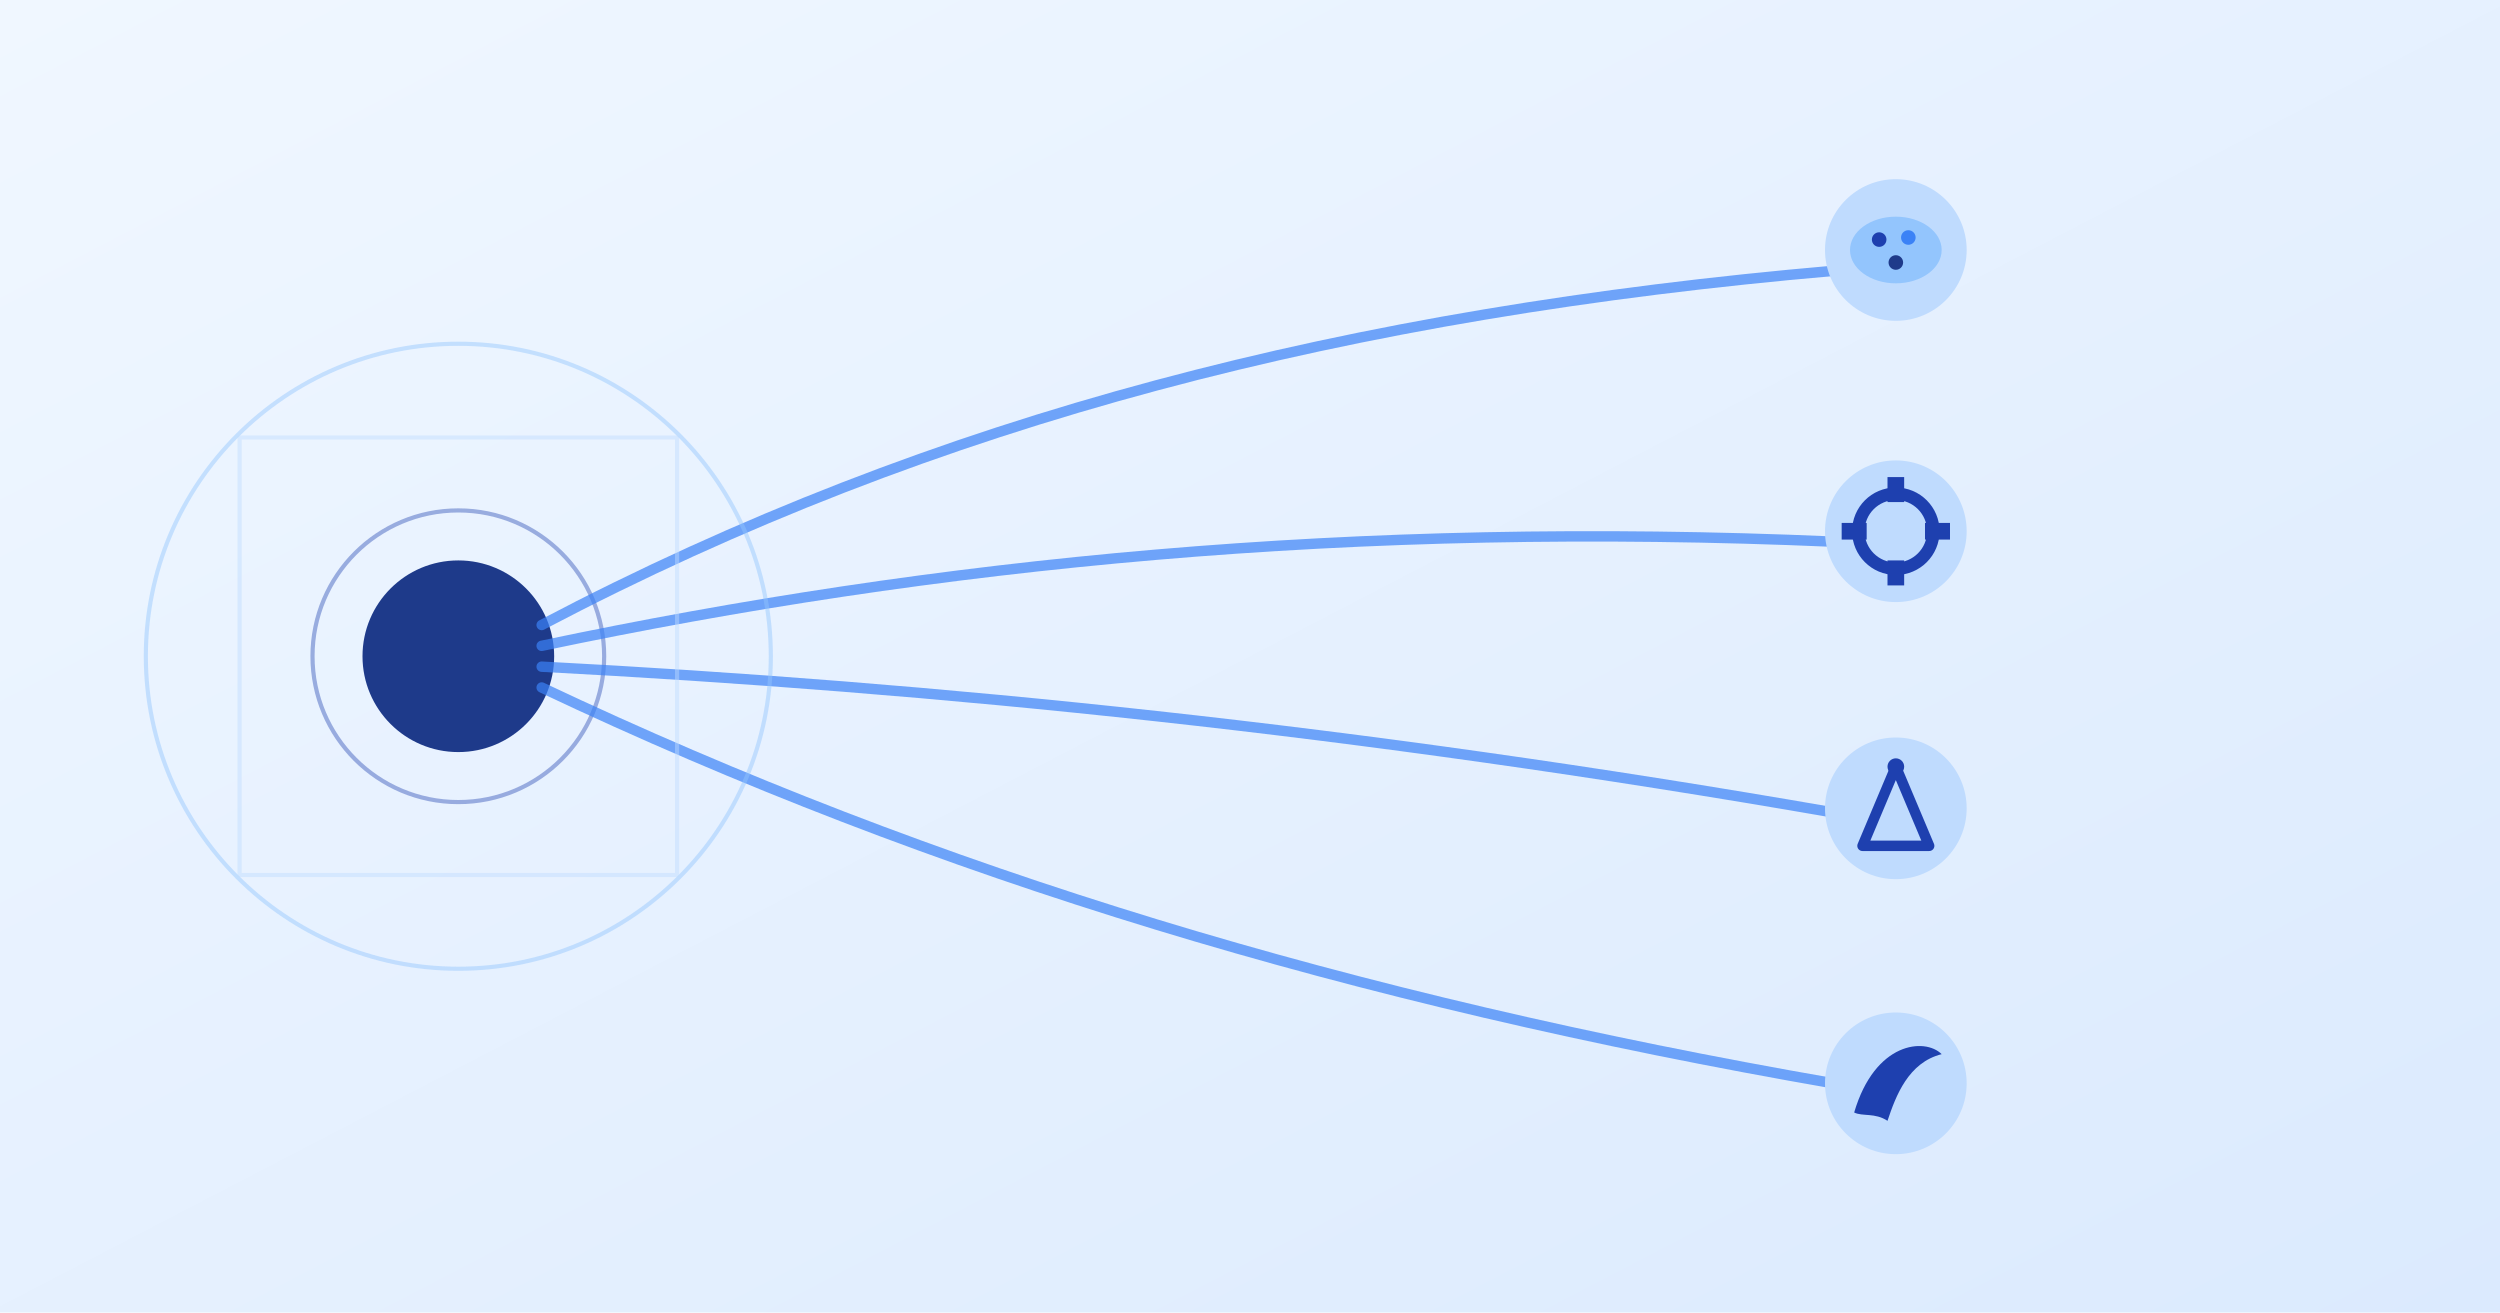
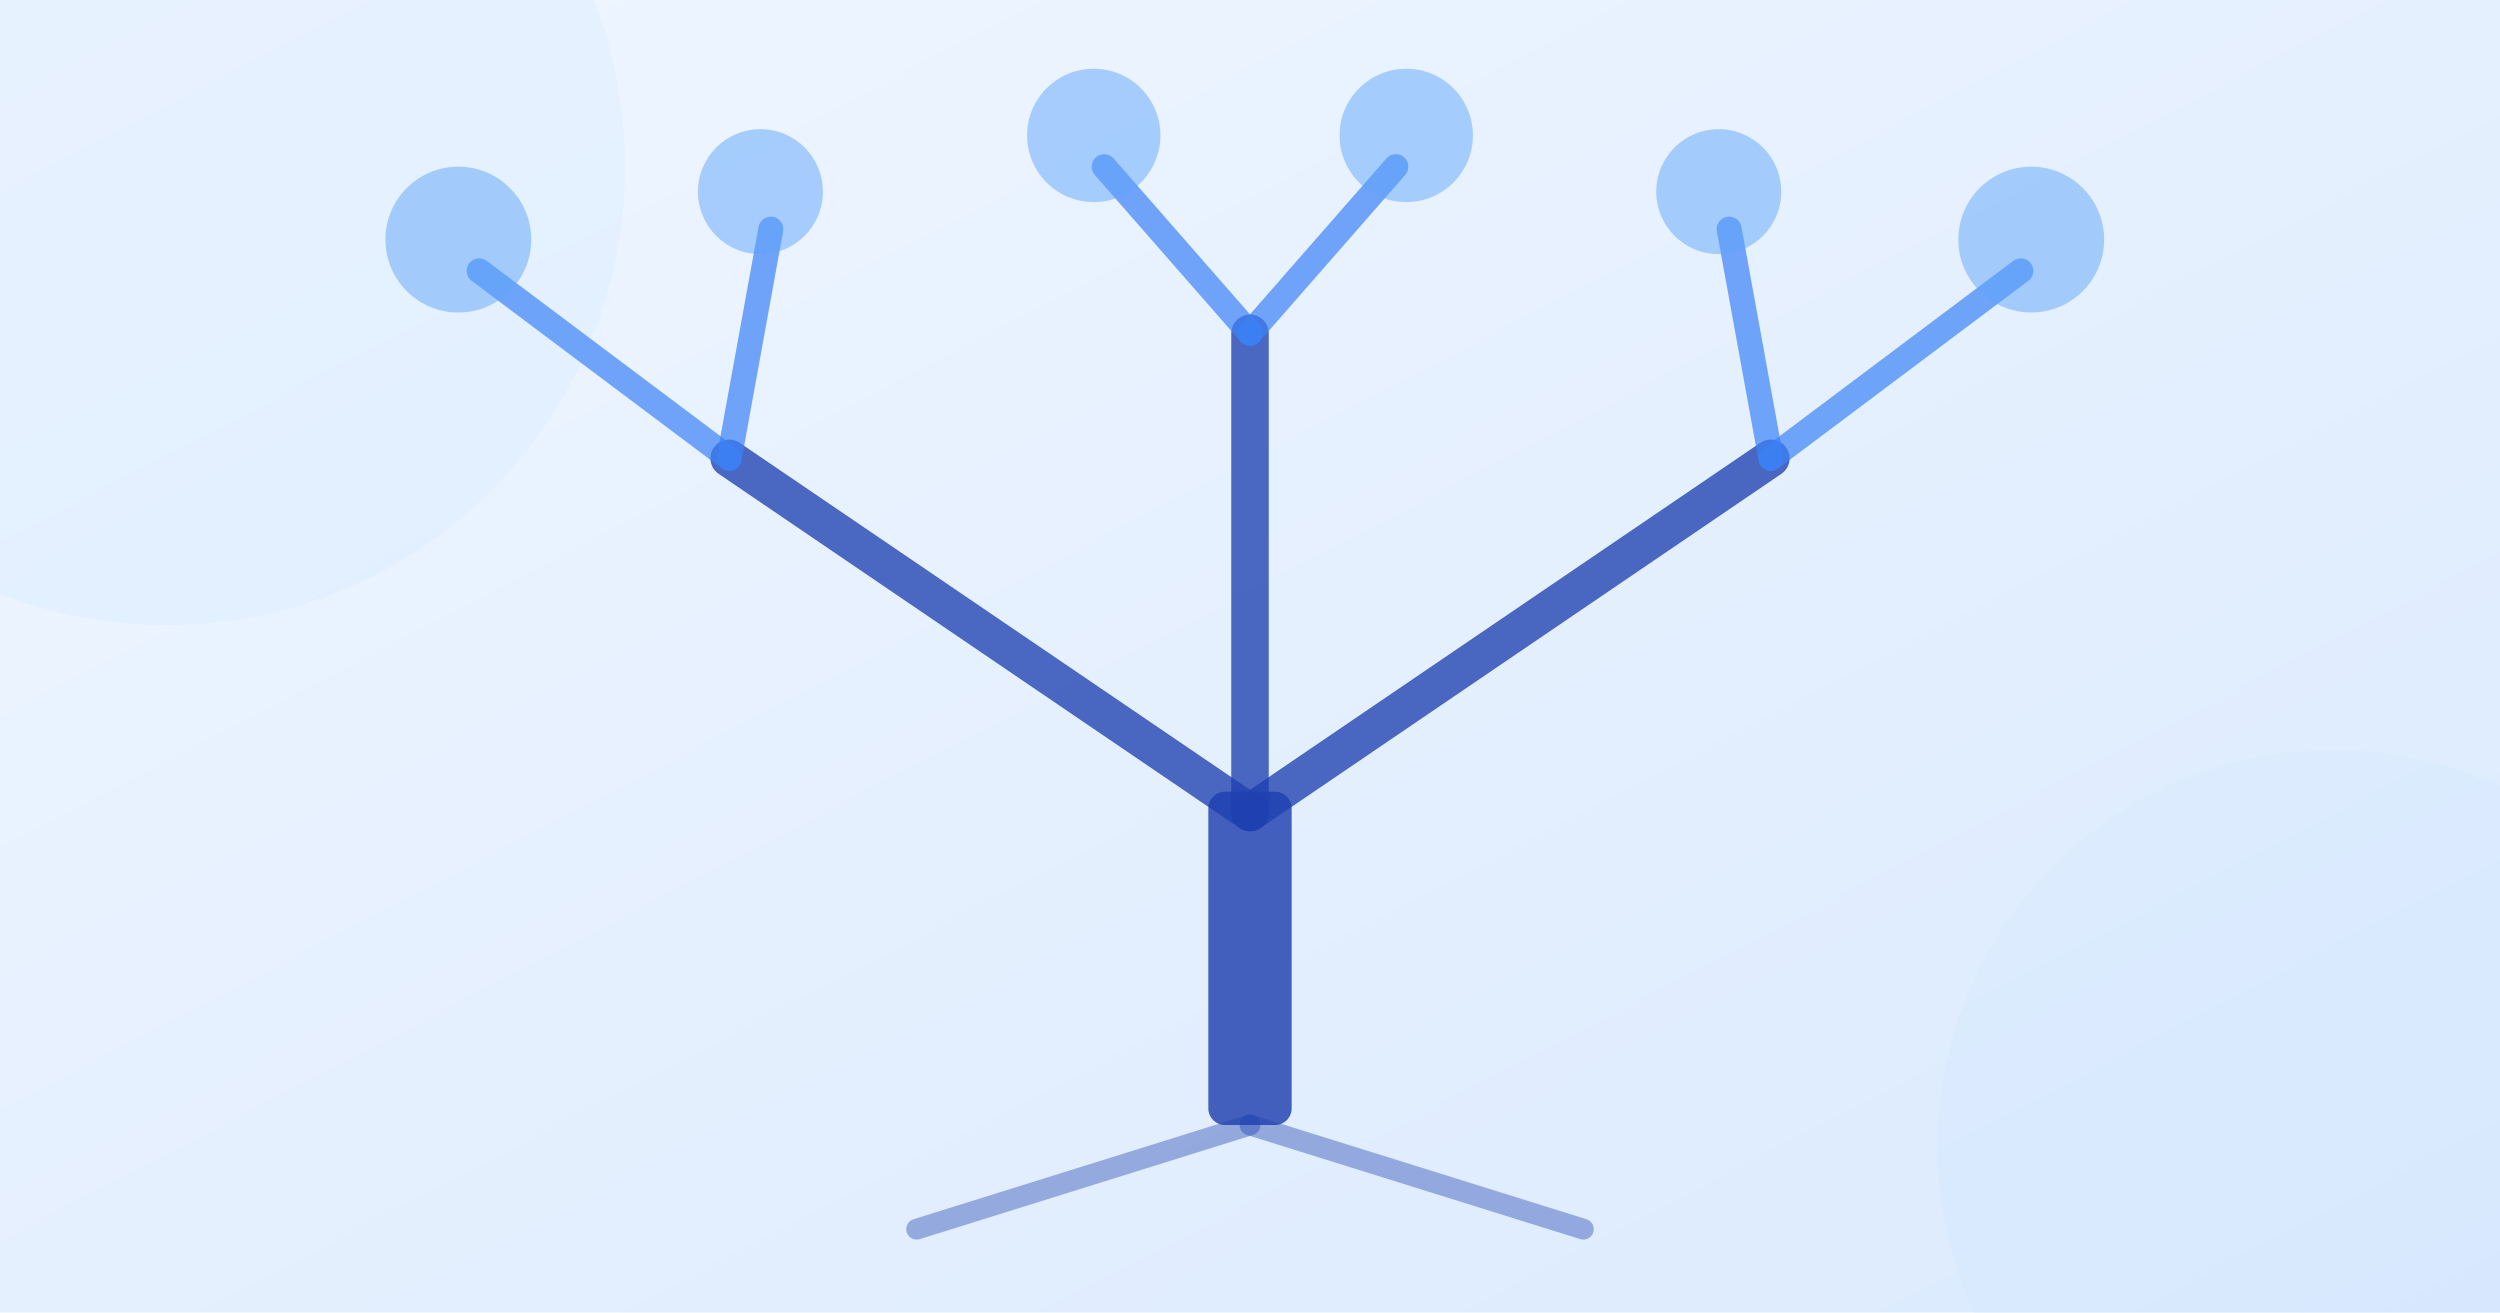
<svg xmlns="http://www.w3.org/2000/svg" width="1200" height="630" viewBox="0 0 1200 630">
  <defs>
-     <linearGradient id="bgGrad" x1="0" y1="0" x2="1" y2="1">
-       <stop offset="0%" stop-color="#f0f7ff" />
+     <linearGradient id="bg" x1="0" y1="0" x2="1" y2="1">
+       <stop offset="0%" stop-color="#eff6ff" />
      <stop offset="100%" stop-color="#dbeafe" />
    </linearGradient>
  </defs>
-   <rect width="1200" height="630" fill="url(#bgGrad)" />
-   <circle cx="220" cy="315" r="46" fill="#1e3a8a" />
-   <circle cx="220" cy="315" r="70" fill="none" stroke="#1e40af" stroke-width="2" opacity="0.4" />
-   <g fill="none" stroke="#3b82f6" stroke-width="5" stroke-linecap="round" opacity="0.7">
-     <path d="M 260 300 C 450 200 650 150 880 130" />
-     <path d="M 260 310 C 450 270 650 250 880 260" />
-     <path d="M 260 320 C 450 330 650 350 880 390" />
-     <path d="M 260 330 C 450 420 650 480 880 520" />
+   <rect width="1200" height="630" fill="url(#bg)" />
+   <circle cx="80" cy="80" r="220" fill="#bfdbfe" opacity="0.15" />
+   <circle cx="1120" cy="550" r="190" fill="#bfdbfe" opacity="0.12" />
+   <rect x="580" y="380" width="40" height="160" rx="8" fill="#1e40af" opacity="0.82" />
+   <line x1="600" y1="390" x2="350" y2="220" stroke="#1e40af" stroke-width="18" stroke-linecap="round" opacity="0.78" />
+   <line x1="600" y1="390" x2="600" y2="160" stroke="#1e40af" stroke-width="18" stroke-linecap="round" opacity="0.78" />
+   <line x1="600" y1="390" x2="850" y2="220" stroke="#1e40af" stroke-width="18" stroke-linecap="round" opacity="0.78" />
+   <line x1="350" y1="220" x2="230" y2="130" stroke="#3b82f6" stroke-width="12" stroke-linecap="round" opacity="0.70" />
+   <line x1="350" y1="220" x2="370" y2="110" stroke="#3b82f6" stroke-width="12" stroke-linecap="round" opacity="0.70" />
+   <line x1="600" y1="160" x2="530" y2="80" stroke="#3b82f6" stroke-width="12" stroke-linecap="round" opacity="0.70" />
+   <line x1="600" y1="160" x2="670" y2="80" stroke="#3b82f6" stroke-width="12" stroke-linecap="round" opacity="0.70" />
+   <line x1="850" y1="220" x2="830" y2="110" stroke="#3b82f6" stroke-width="12" stroke-linecap="round" opacity="0.70" />
+   <line x1="850" y1="220" x2="970" y2="130" stroke="#3b82f6" stroke-width="12" stroke-linecap="round" opacity="0.70" />
+   <g fill="#60a5fa" opacity="0.50">
+     <circle cx="220" cy="115" r="35" />
+     <circle cx="365" cy="92" r="30" />
+     <circle cx="525" cy="65" r="32" />
+     <circle cx="675" cy="65" r="32" />
+     <circle cx="825" cy="92" r="30" />
+     <circle cx="975" cy="115" r="35" />
  </g>
-   <g transform="translate(910,120)">
-     <circle cx="0" cy="0" r="34" fill="#bfdbfe" />
-     <ellipse cx="0" cy="0" rx="22" ry="16" fill="#93c5fd" />
-     <circle cx="-8" cy="-5" r="3.5" fill="#1e40af" />
-     <circle cx="6" cy="-6" r="3.5" fill="#3b82f6" />
-     <circle cx="0" cy="6" r="3.5" fill="#1e3a8a" />
-   </g>
-   <g transform="translate(910,255)">
-     <circle cx="0" cy="0" r="34" fill="#bfdbfe" />
-     <circle cx="0" cy="0" r="18" fill="none" stroke="#1e40af" stroke-width="6" />
-     <g fill="#1e40af">
-       <rect x="-4" y="-26" width="8" height="12" />
-       <rect x="-4" y="14" width="8" height="12" />
-       <rect x="-26" y="-4" width="12" height="8" />
-       <rect x="14" y="-4" width="12" height="8" />
-     </g>
-   </g>
-   <g transform="translate(910,388)">
-     <circle cx="0" cy="0" r="34" fill="#bfdbfe" />
-     <path d="M 0 -20 L -16 18 L 16 18 Z" fill="none" stroke="#1e40af" stroke-width="5" stroke-linejoin="round" />
-     <circle cx="0" cy="-20" r="4" fill="#1e40af" />
-   </g>
-   <g transform="translate(910,520)">
-     <circle cx="0" cy="0" r="34" fill="#bfdbfe" />
-     <path d="M -20 14 C -10 -20 14 -22 22 -14 C 6 -10 0 6 -4 18 C -10 14 -16 16 -20 14 Z" fill="#1e40af" />
-   </g>
-   <circle cx="220" cy="315" r="150" fill="none" stroke="#93c5fd" stroke-width="2" opacity="0.45" />
-   <rect x="115" y="210" width="210" height="210" fill="none" stroke="#bfdbfe" stroke-width="2" opacity="0.45" />
+   <line x1="600" y1="540" x2="440" y2="590" stroke="#1e40af" stroke-width="10" stroke-linecap="round" opacity="0.40" />
+   <line x1="600" y1="540" x2="760" y2="590" stroke="#1e40af" stroke-width="10" stroke-linecap="round" opacity="0.40" />
</svg>
